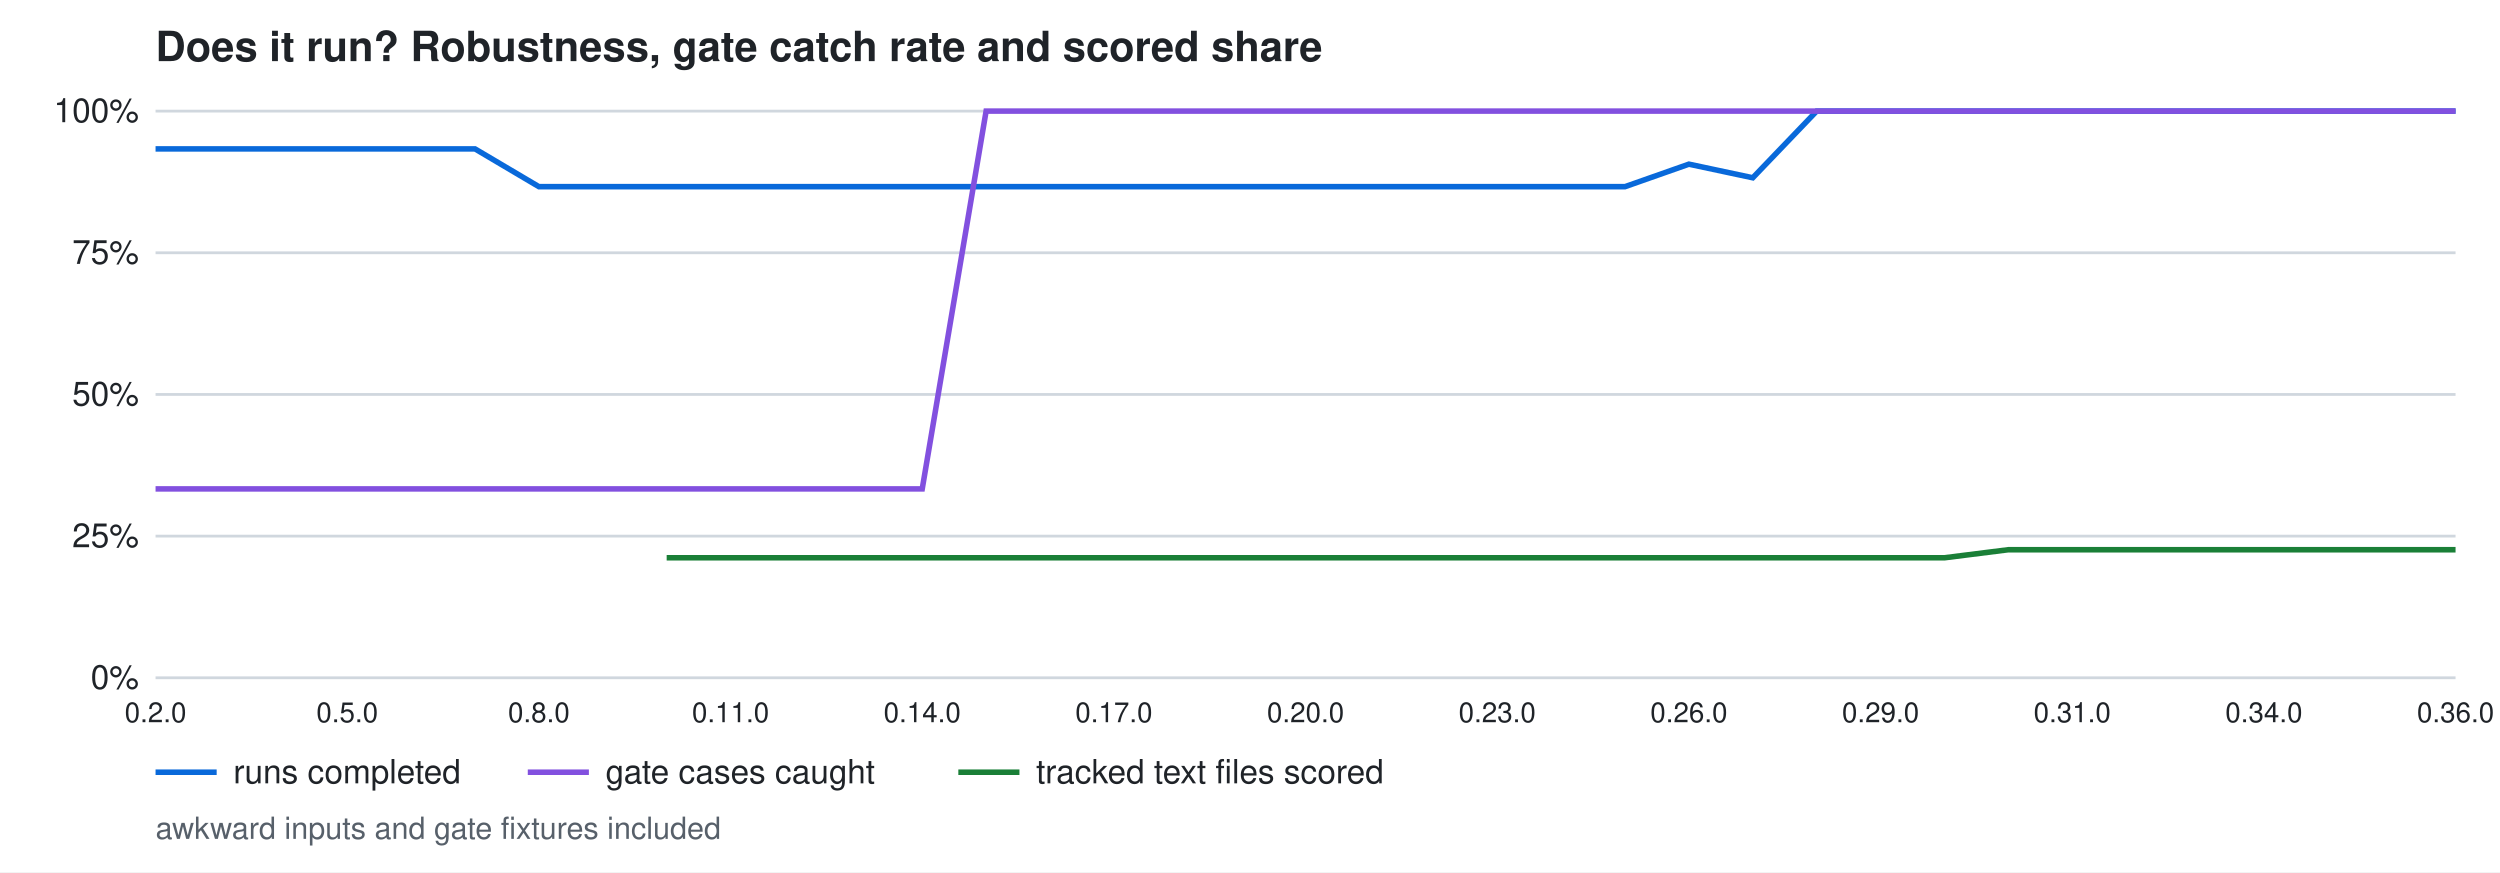
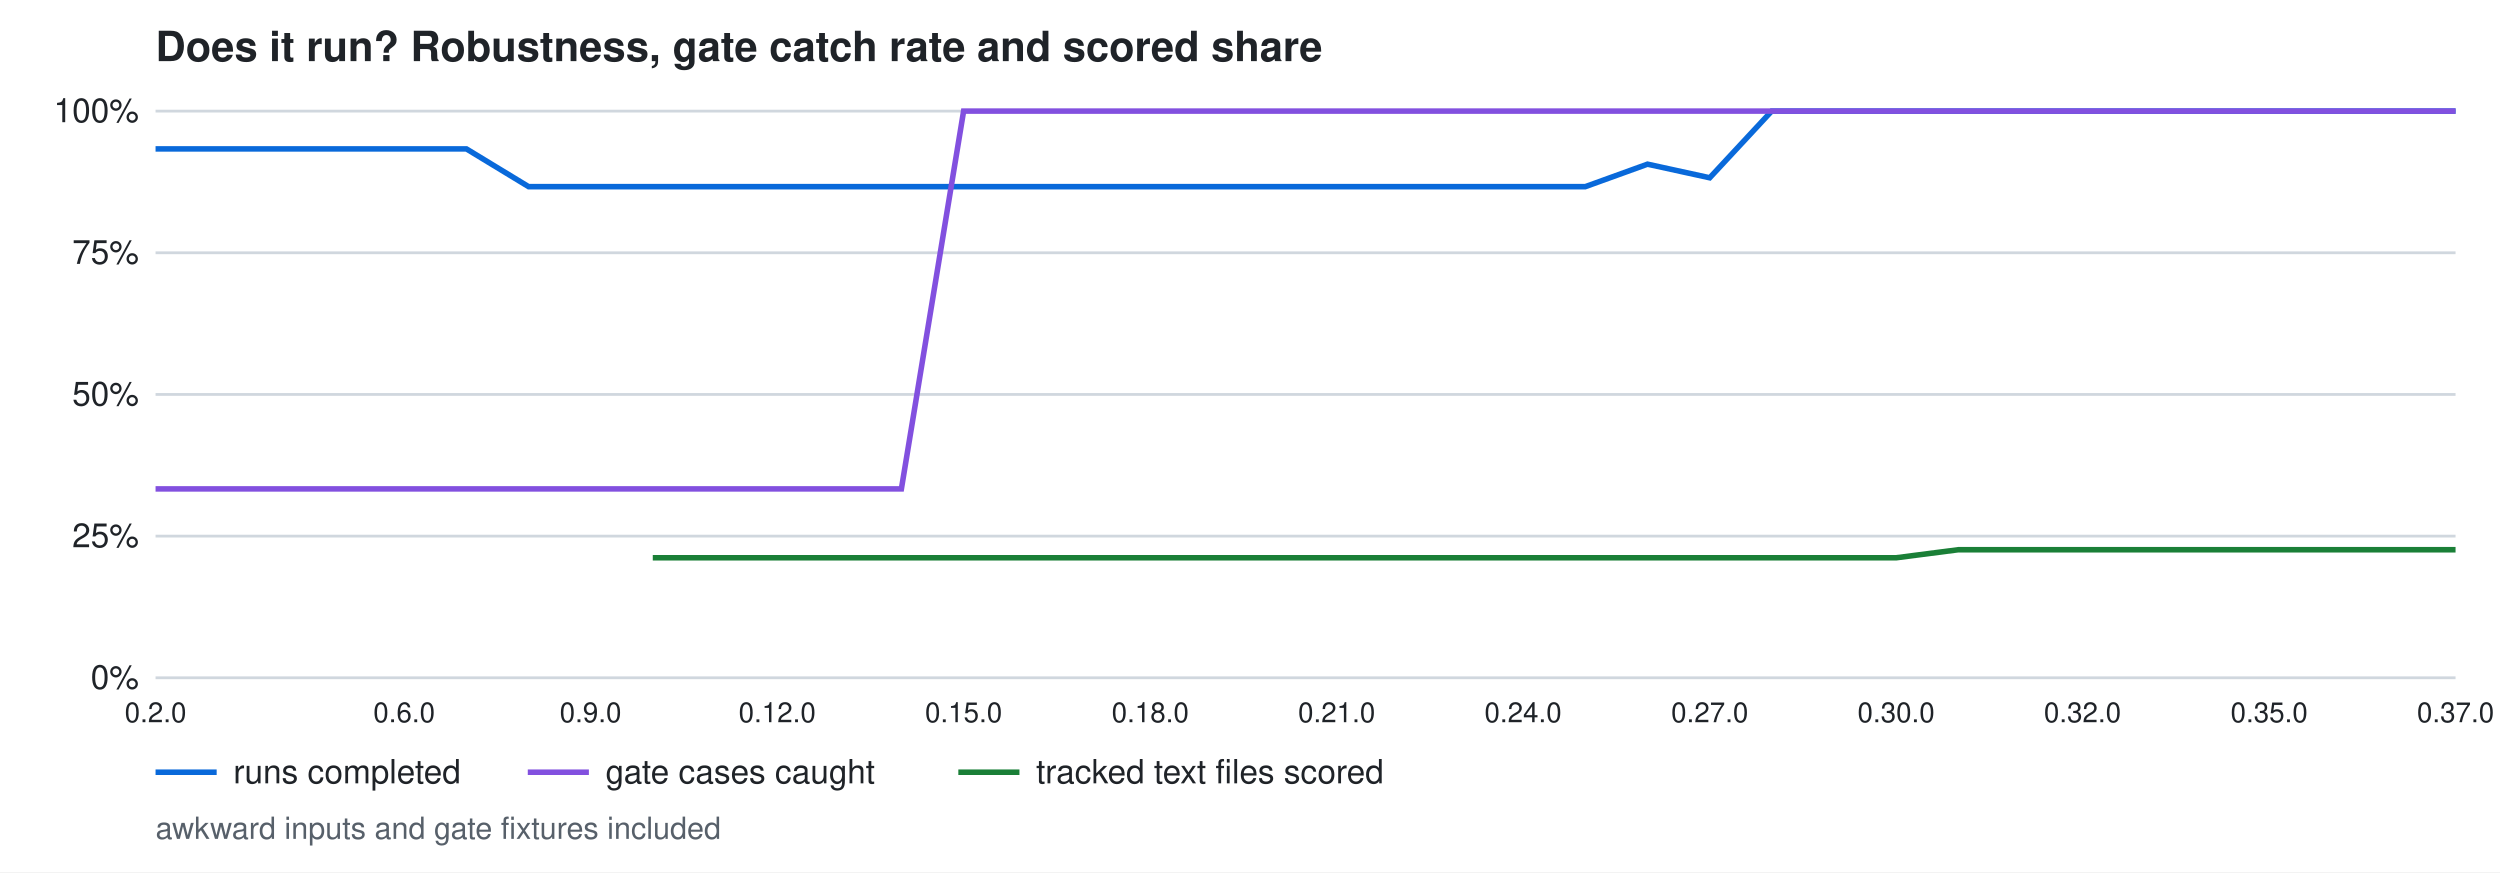
<svg xmlns="http://www.w3.org/2000/svg" width="900" height="314" viewBox="0 0 900 314" font-family="-apple-system,Segoe UI,Helvetica,Arial,sans-serif" font-size="12">
  <rect width="900" height="314" fill="#ffffff" />
  <text x="56" y="22" font-size="15" font-weight="600" fill="#1f2328">Does it run? Robustness, gate catch rate and scored share</text>
  <line x1="56" y1="244.0" x2="884" y2="244.0" stroke="#d0d7de" stroke-width="1" />
  <text x="50" y="248.0" text-anchor="end" fill="#1f2328">0%</text>
  <line x1="56" y1="193.0" x2="884" y2="193.0" stroke="#d0d7de" stroke-width="1" />
  <text x="50" y="197.0" text-anchor="end" fill="#1f2328">25%</text>
  <line x1="56" y1="142.0" x2="884" y2="142.0" stroke="#d0d7de" stroke-width="1" />
  <text x="50" y="146.0" text-anchor="end" fill="#1f2328">50%</text>
  <line x1="56" y1="91.0" x2="884" y2="91.0" stroke="#d0d7de" stroke-width="1" />
  <text x="50" y="95.0" text-anchor="end" fill="#1f2328">75%</text>
  <line x1="56" y1="40.0" x2="884" y2="40.0" stroke="#d0d7de" stroke-width="1" />
  <text x="50" y="44.0" text-anchor="end" fill="#1f2328">100%</text>
  <text x="56.0" y="260" text-anchor="middle" fill="#1f2328" font-size="10">0.2.0</text>
-   <text x="125.0" y="260" text-anchor="middle" fill="#1f2328" font-size="10">0.5.0</text>
-   <text x="194.0" y="260" text-anchor="middle" fill="#1f2328" font-size="10">0.8.0</text>
-   <text x="263.0" y="260" text-anchor="middle" fill="#1f2328" font-size="10">0.11.0</text>
-   <text x="332.0" y="260" text-anchor="middle" fill="#1f2328" font-size="10">0.14.0</text>
-   <text x="401.0" y="260" text-anchor="middle" fill="#1f2328" font-size="10">0.17.0</text>
-   <text x="470.0" y="260" text-anchor="middle" fill="#1f2328" font-size="10">0.20.0</text>
-   <text x="539.0" y="260" text-anchor="middle" fill="#1f2328" font-size="10">0.23.0</text>
-   <text x="608.0" y="260" text-anchor="middle" fill="#1f2328" font-size="10">0.26.0</text>
-   <text x="677.0" y="260" text-anchor="middle" fill="#1f2328" font-size="10">0.29.0</text>
-   <text x="746.0" y="260" text-anchor="middle" fill="#1f2328" font-size="10">0.31.0</text>
-   <text x="815.0" y="260" text-anchor="middle" fill="#1f2328" font-size="10">0.34.0</text>
-   <text x="884.0" y="260" text-anchor="middle" fill="#1f2328" font-size="10">0.36.0</text>
-   <polyline points="56.0,53.6 79.0,53.6 102.0,53.6 125.0,53.6 148.0,53.6 171.0,53.6 194.0,67.2 217.0,67.2 240.0,67.2 263.0,67.2 286.0,67.2 309.0,67.2 332.0,67.2 355.0,67.2 378.0,67.2 401.0,67.2 424.0,67.2 447.0,67.2 470.0,67.2 493.0,67.2 516.0,67.2 539.0,67.2 562.0,67.2 585.0,67.2 608.0,59.1 631.0,64.0 654.0,40.0 677.0,40.0 700.0,40.0 723.0,40.0 746.0,40.0 769.0,40.0 792.0,40.0 815.0,40.0 838.0,40.0 861.0,40.0 884.0,40.0" fill="none" stroke="#0969da" stroke-width="2" />
-   <polyline points="56.0,176.0 79.0,176.0 102.0,176.0 125.0,176.0 148.0,176.0 171.0,176.0 194.0,176.0 217.0,176.0 240.0,176.0 263.0,176.0 286.0,176.0 309.0,176.0 332.0,176.0 355.0,40.0 378.0,40.0 401.0,40.0 424.0,40.0 447.0,40.0 470.0,40.0 493.0,40.0 516.0,40.0 539.0,40.0 562.0,40.0 585.0,40.0 608.0,40.0 631.0,40.0 654.0,40.0 677.0,40.0 700.0,40.0 723.0,40.0 746.0,40.0 769.0,40.0 792.0,40.0 815.0,40.0 838.0,40.0 861.0,40.0 884.0,40.0" fill="none" stroke="#8250df" stroke-width="2" />
-   <polyline points="240.0,200.8 263.0,200.8 286.0,200.8 309.0,200.8 332.0,200.8 355.0,200.8 378.0,200.8 401.0,200.8 424.0,200.8 447.0,200.8 470.0,200.8 493.0,200.8 516.0,200.8 539.0,200.8 562.0,200.8 585.0,200.8 608.0,200.8 631.0,200.8 654.0,200.8 677.0,200.8 700.0,200.8 723.0,197.9 746.0,197.9 769.0,197.9 792.0,197.9 815.0,197.9 838.0,197.9 861.0,197.9 884.0,197.9" fill="none" stroke="#1a7f37" stroke-width="2" />
+   <text x="145.5" y="260" text-anchor="middle" fill="#1f2328" font-size="10">0.6.0</text>
+   <text x="212.6" y="260" text-anchor="middle" fill="#1f2328" font-size="10">0.9.0</text>
+   <text x="279.8" y="260" text-anchor="middle" fill="#1f2328" font-size="10">0.12.0</text>
+   <text x="346.9" y="260" text-anchor="middle" fill="#1f2328" font-size="10">0.15.0</text>
+   <text x="414.1" y="260" text-anchor="middle" fill="#1f2328" font-size="10">0.18.0</text>
+   <text x="481.2" y="260" text-anchor="middle" fill="#1f2328" font-size="10">0.21.0</text>
+   <text x="548.3" y="260" text-anchor="middle" fill="#1f2328" font-size="10">0.24.0</text>
+   <text x="615.5" y="260" text-anchor="middle" fill="#1f2328" font-size="10">0.27.0</text>
+   <text x="682.6" y="260" text-anchor="middle" fill="#1f2328" font-size="10">0.30.0</text>
+   <text x="749.7" y="260" text-anchor="middle" fill="#1f2328" font-size="10">0.32.0</text>
+   <text x="816.9" y="260" text-anchor="middle" fill="#1f2328" font-size="10">0.35.0</text>
+   <text x="884.0" y="260" text-anchor="middle" fill="#1f2328" font-size="10">0.37.0</text>
+   <polyline points="56.0,53.6 78.4,53.6 100.8,53.6 123.1,53.6 145.5,53.6 167.9,53.6 190.3,67.2 212.6,67.2 235.0,67.2 257.4,67.2 279.8,67.2 302.2,67.2 324.5,67.2 346.9,67.2 369.3,67.2 391.7,67.2 414.1,67.2 436.4,67.2 458.8,67.2 481.2,67.2 503.6,67.2 525.9,67.2 548.3,67.2 570.7,67.2 593.1,59.1 615.5,64.0 637.8,40.0 660.2,40.0 682.6,40.0 705.0,40.0 727.4,40.0 749.7,40.0 772.1,40.0 794.5,40.0 816.9,40.0 839.2,40.0 861.6,40.0 884.0,40.0" fill="none" stroke="#0969da" stroke-width="2" />
+   <polyline points="56.0,176.0 78.4,176.0 100.8,176.0 123.1,176.0 145.5,176.0 167.9,176.0 190.3,176.0 212.6,176.0 235.0,176.0 257.4,176.0 279.8,176.0 302.2,176.0 324.5,176.0 346.9,40.0 369.3,40.0 391.7,40.0 414.1,40.0 436.4,40.0 458.8,40.0 481.2,40.0 503.6,40.0 525.9,40.0 548.3,40.0 570.7,40.0 593.1,40.0 615.5,40.0 637.8,40.0 660.2,40.0 682.6,40.0 705.0,40.0 727.4,40.0 749.7,40.0 772.1,40.0 794.5,40.0 816.9,40.0 839.2,40.0 861.6,40.0 884.0,40.0" fill="none" stroke="#8250df" stroke-width="2" />
+   <polyline points="235.0,200.8 257.4,200.8 279.8,200.8 302.2,200.8 324.5,200.8 346.9,200.8 369.3,200.8 391.7,200.8 414.1,200.8 436.4,200.8 458.8,200.8 481.2,200.8 503.6,200.8 525.9,200.8 548.3,200.8 570.7,200.8 593.1,200.8 615.5,200.8 637.8,200.8 660.2,200.8 682.6,200.8 705.0,197.9 727.4,197.9 749.7,197.9 772.1,197.9 794.5,197.9 816.9,197.9 839.2,197.9 861.6,197.9 884.0,197.9" fill="none" stroke="#1a7f37" stroke-width="2" />
  <line x1="56" y1="278" x2="78" y2="278" stroke="#0969da" stroke-width="2" />
  <text x="84" y="282" fill="#1f2328">runs completed</text>
  <line x1="190" y1="278" x2="212" y2="278" stroke="#8250df" stroke-width="2" />
  <text x="218" y="282" fill="#1f2328">gate cases caught</text>
  <line x1="345" y1="278" x2="367" y2="278" stroke="#1a7f37" stroke-width="2" />
  <text x="373" y="282" fill="#1f2328">tracked text files scored</text>
  <text x="56" y="302" fill="#57606a" font-size="11">awkward inputs and gate fixtures included</text>
</svg>
